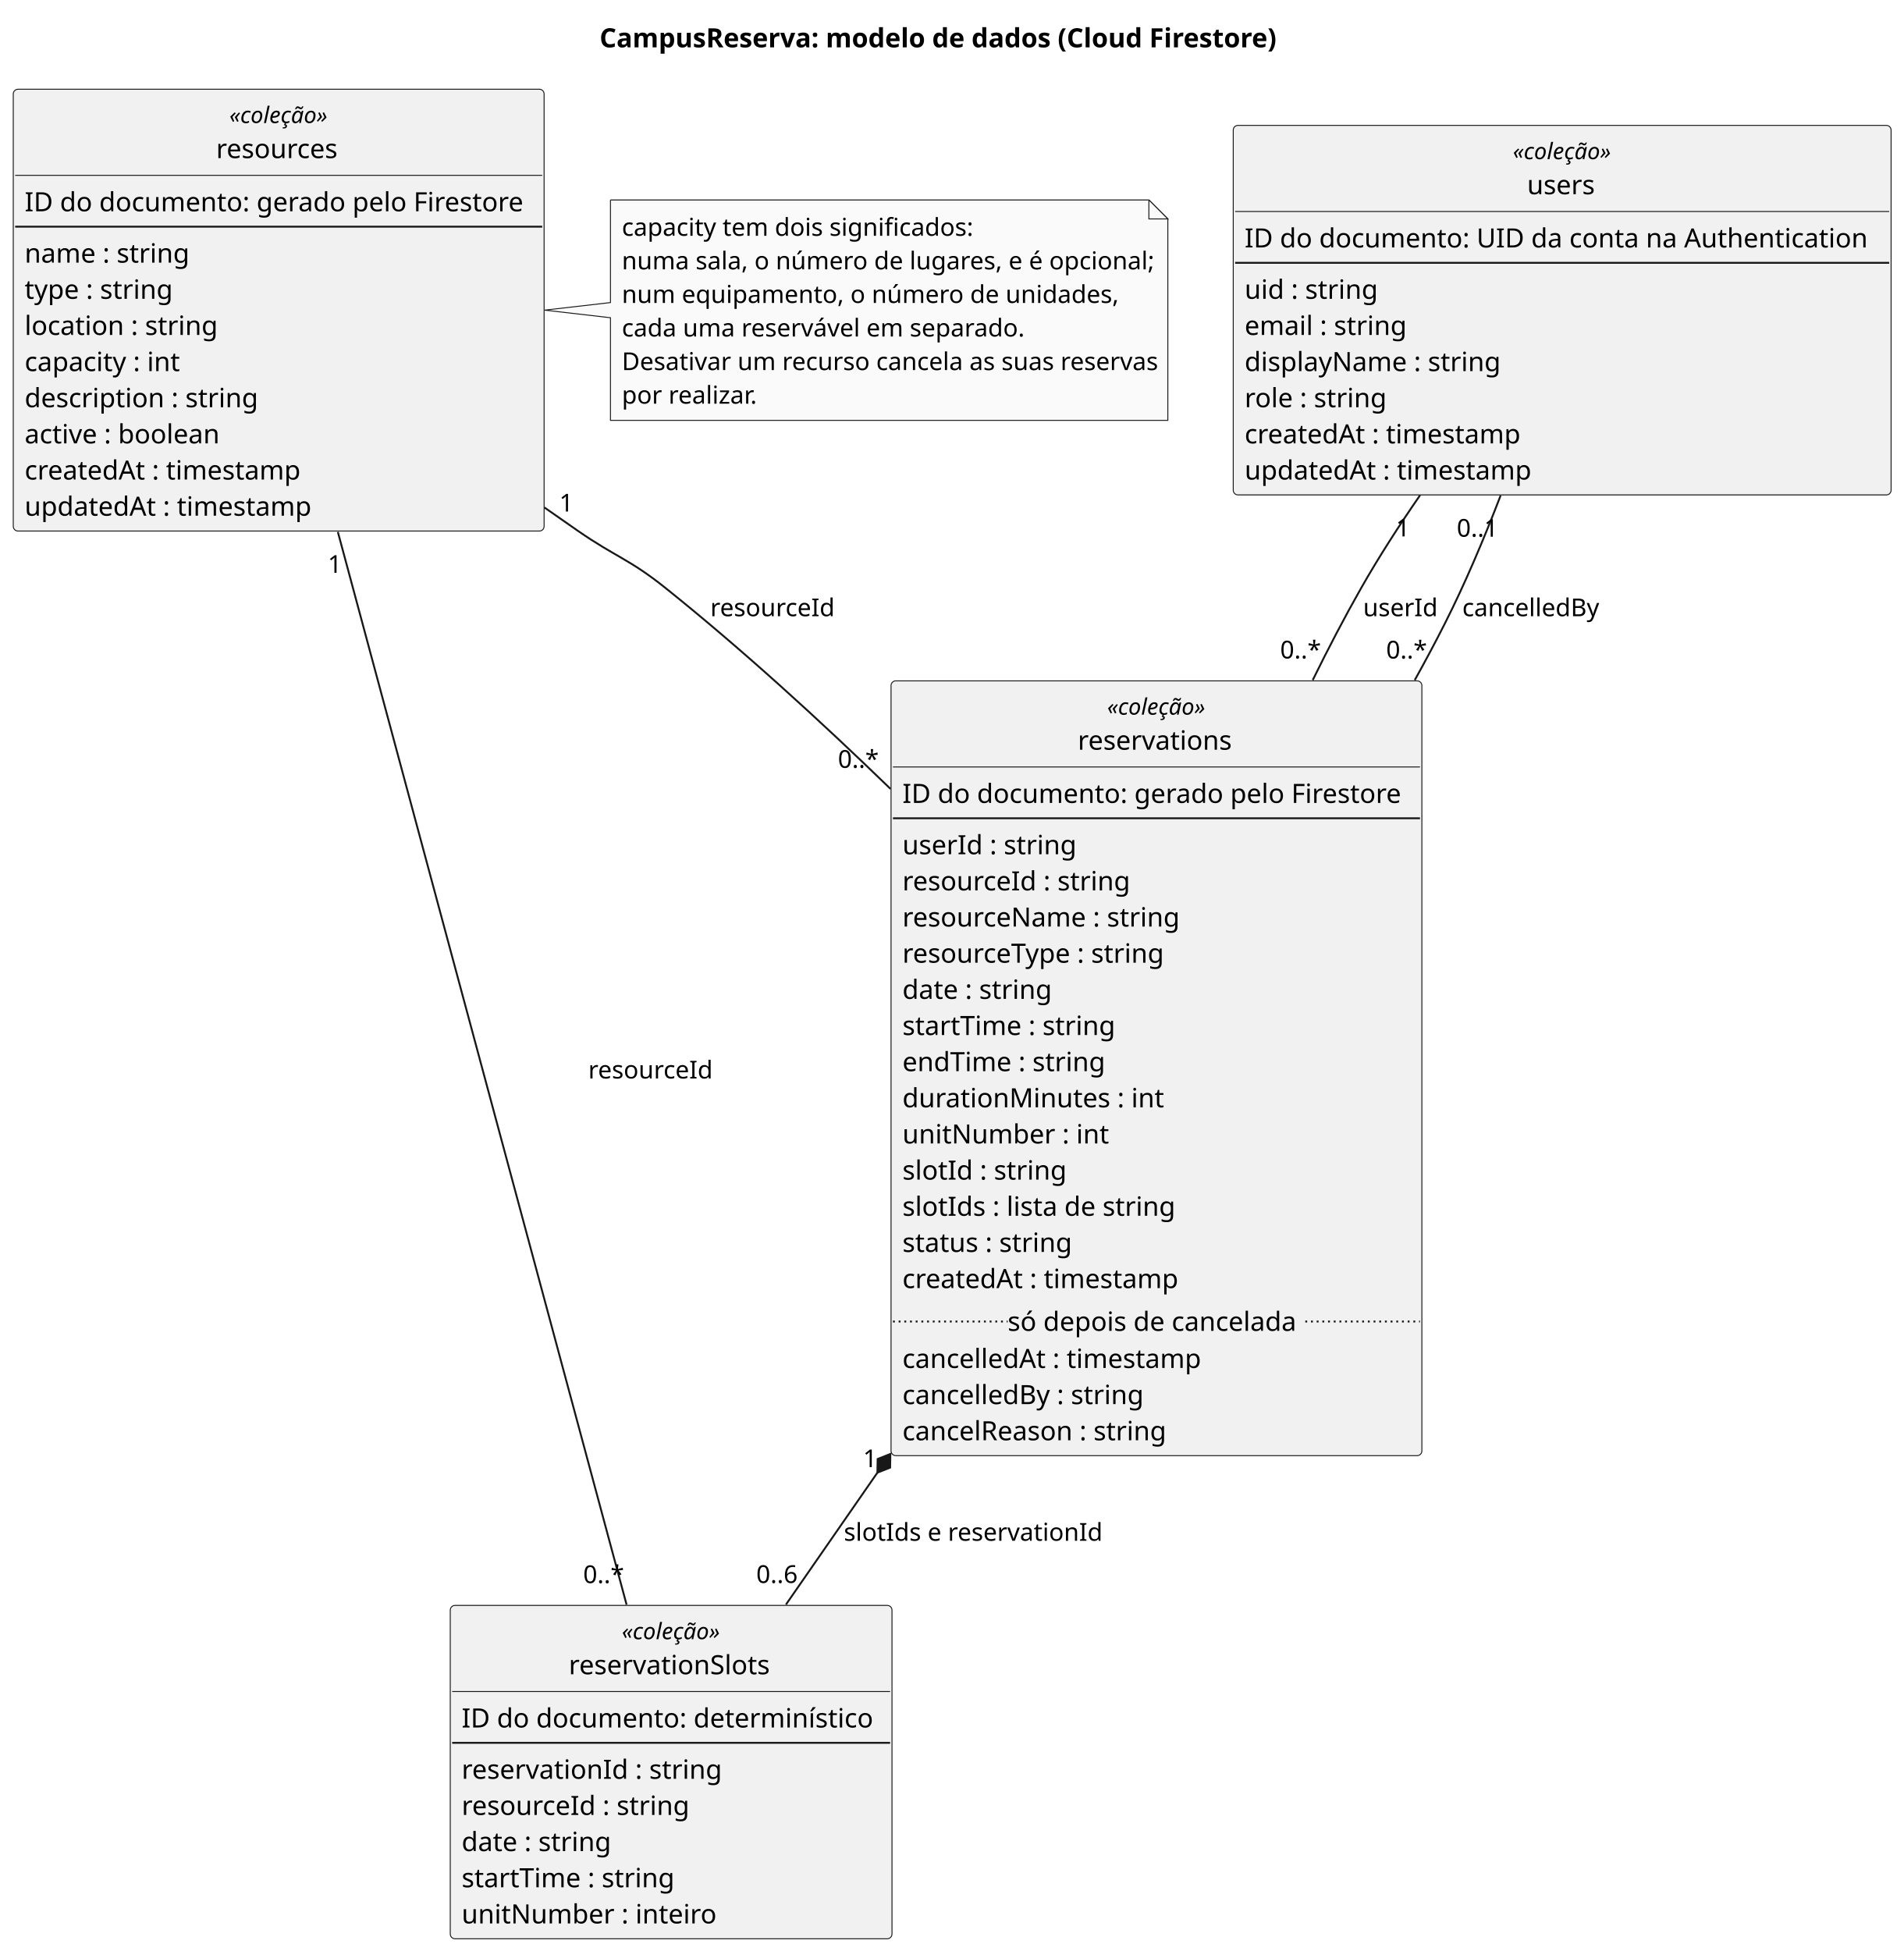
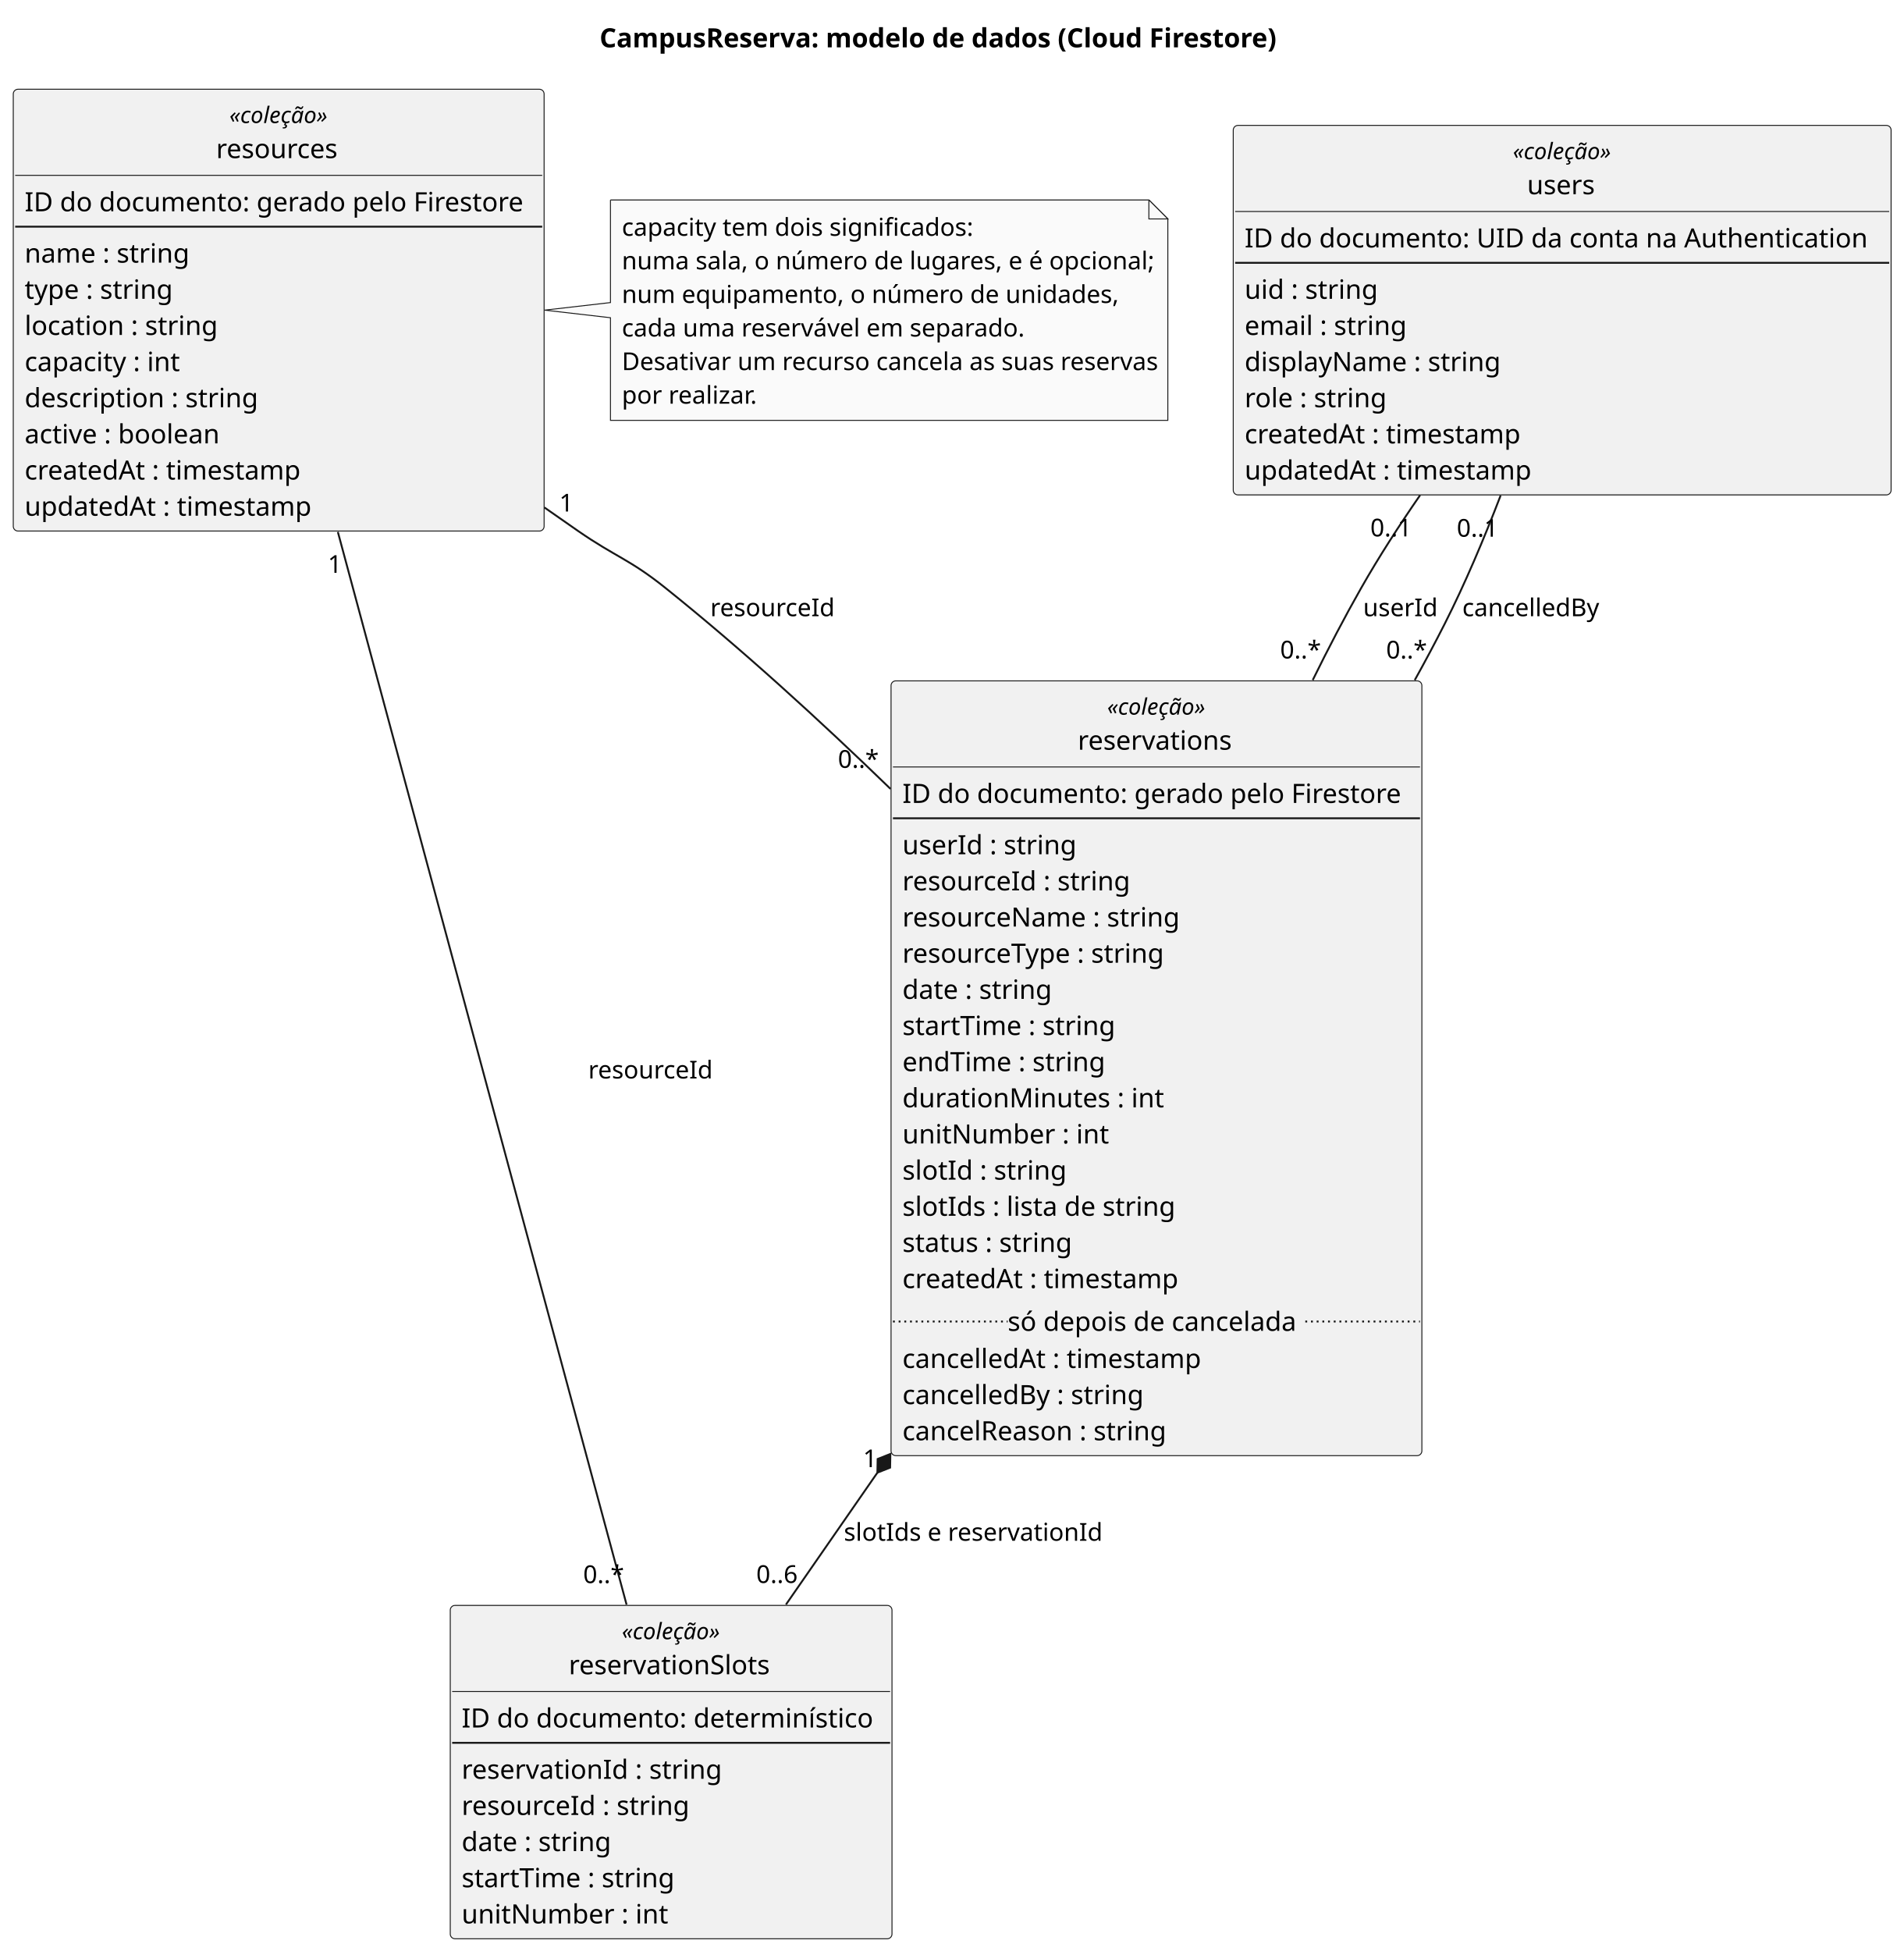
<svg xmlns="http://www.w3.org/2000/svg" contentStyleType="text/css" height="1029px" preserveAspectRatio="none" style="width:1004px;height:1029px;background:#FFFFFF;" version="1.1" viewBox="0 0 1004 1029" width="1004px" zoomAndPan="magnify">
  <defs />
  <g>
    <text fill="#000000" font-family="sans-serif" font-size="14" font-weight="bold" lengthAdjust="spacing" textLength="358" x="316.25" y="24.966">CampusReserva: modelo de dados (Cloud Firestore)</text>
    <g id="elem_User">
      <rect codeLine="10" fill="#F1F1F1" height="194.887" id="User" rx="2.5" ry="2.5" style="stroke:#181818;stroke-width:0.5;" width="347" x="650.5" y="66.138" />
      <text fill="#000000" font-family="sans-serif" font-size="12" font-style="italic" lengthAdjust="spacing" textLength="52" x="798" y="83.966">«coleção»</text>
      <text fill="#000000" font-family="sans-serif" font-size="14" lengthAdjust="spacing" textLength="37" x="805.5" y="102.448">users</text>
      <line style="stroke:#181818;stroke-width:0.5;" x1="651.5" x2="996.5" y1="111.55" y2="111.55" />
      <text fill="#000000" font-family="sans-serif" font-size="14" lengthAdjust="spacing" textLength="335" x="656.5" y="130.516">ID do documento: UID da conta na Authentication</text>
      <line style="stroke:#181818;stroke-width:1.0;" x1="651.5" x2="996.5" y1="138.618" y2="138.618" />
      <text fill="#000000" font-family="sans-serif" font-size="14" lengthAdjust="spacing" textLength="74" x="656.5" y="157.584">uid : string</text>
      <text fill="#000000" font-family="sans-serif" font-size="14" lengthAdjust="spacing" textLength="89" x="656.5" y="176.652">email : string</text>
      <text fill="#000000" font-family="sans-serif" font-size="14" lengthAdjust="spacing" textLength="140" x="656.5" y="195.72">displayName : string</text>
      <text fill="#000000" font-family="sans-serif" font-size="14" lengthAdjust="spacing" textLength="78" x="656.5" y="214.788">role : string</text>
      <text fill="#000000" font-family="sans-serif" font-size="14" lengthAdjust="spacing" textLength="149" x="656.5" y="233.856">createdAt : timestamp</text>
      <text fill="#000000" font-family="sans-serif" font-size="14" lengthAdjust="spacing" textLength="155" x="656.5" y="252.923">updatedAt : timestamp</text>
    </g>
    <g id="elem_Resource">
      <rect codeLine="21" fill="#F1F1F1" height="233.023" id="Resource" rx="2.5" ry="2.5" style="stroke:#181818;stroke-width:0.5;" width="280" x="7" y="47.068" />
      <text fill="#000000" font-family="sans-serif" font-size="12" font-style="italic" lengthAdjust="spacing" textLength="52" x="121" y="64.896">«coleção»</text>
      <text fill="#000000" font-family="sans-serif" font-size="14" lengthAdjust="spacing" textLength="66" x="114" y="83.378">resources</text>
      <line style="stroke:#181818;stroke-width:0.5;" x1="8" x2="286" y1="92.48" y2="92.48" />
      <text fill="#000000" font-family="sans-serif" font-size="14" lengthAdjust="spacing" textLength="268" x="13" y="111.446">ID do documento: gerado pelo Firestore</text>
      <line style="stroke:#181818;stroke-width:1.0;" x1="8" x2="286" y1="119.548" y2="119.548" />
      <text fill="#000000" font-family="sans-serif" font-size="14" lengthAdjust="spacing" textLength="90" x="13" y="138.514">name : string</text>
      <text fill="#000000" font-family="sans-serif" font-size="14" lengthAdjust="spacing" textLength="81" x="13" y="157.582">type : string</text>
      <text fill="#000000" font-family="sans-serif" font-size="14" lengthAdjust="spacing" textLength="105" x="13" y="176.65">location : string</text>
      <text fill="#000000" font-family="sans-serif" font-size="14" lengthAdjust="spacing" textLength="85" x="13" y="195.718">capacity : int</text>
      <text fill="#000000" font-family="sans-serif" font-size="14" lengthAdjust="spacing" textLength="128" x="13" y="214.786">description : string</text>
      <text fill="#000000" font-family="sans-serif" font-size="14" lengthAdjust="spacing" textLength="105" x="13" y="233.853">active : boolean</text>
      <text fill="#000000" font-family="sans-serif" font-size="14" lengthAdjust="spacing" textLength="149" x="13" y="252.921">createdAt : timestamp</text>
      <text fill="#000000" font-family="sans-serif" font-size="14" lengthAdjust="spacing" textLength="155" x="13" y="271.989">updatedAt : timestamp</text>
    </g>
    <g id="elem_Reservation">
      <rect codeLine="34" fill="#F1F1F1" height="408.635" id="Reservation" rx="2.5" ry="2.5" style="stroke:#181818;stroke-width:0.5;" width="280" x="470" y="359.098" />
      <text fill="#000000" font-family="sans-serif" font-size="12" font-style="italic" lengthAdjust="spacing" textLength="52" x="584" y="376.926">«coleção»</text>
      <text fill="#000000" font-family="sans-serif" font-size="14" lengthAdjust="spacing" textLength="83" x="568.5" y="395.408">reservations</text>
      <line style="stroke:#181818;stroke-width:0.5;" x1="471" x2="749" y1="404.51" y2="404.51" />
      <text fill="#000000" font-family="sans-serif" font-size="14" lengthAdjust="spacing" textLength="268" x="476" y="423.476">ID do documento: gerado pelo Firestore</text>
      <line style="stroke:#181818;stroke-width:1.0;" x1="471" x2="749" y1="431.578" y2="431.578" />
      <text fill="#000000" font-family="sans-serif" font-size="14" lengthAdjust="spacing" textLength="96" x="476" y="450.544">userId : string</text>
      <text fill="#000000" font-family="sans-serif" font-size="14" lengthAdjust="spacing" textLength="125" x="476" y="469.612">resourceId : string</text>
      <text fill="#000000" font-family="sans-serif" font-size="14" lengthAdjust="spacing" textLength="151" x="476" y="488.68">resourceName : string</text>
      <text fill="#000000" font-family="sans-serif" font-size="14" lengthAdjust="spacing" textLength="143" x="476" y="507.748">resourceType : string</text>
      <text fill="#000000" font-family="sans-serif" font-size="14" lengthAdjust="spacing" textLength="82" x="476" y="526.816">date : string</text>
      <text fill="#000000" font-family="sans-serif" font-size="14" lengthAdjust="spacing" textLength="116" x="476" y="545.883">startTime : string</text>
      <text fill="#000000" font-family="sans-serif" font-size="14" lengthAdjust="spacing" textLength="111" x="476" y="564.951">endTime : string</text>
      <text fill="#000000" font-family="sans-serif" font-size="14" lengthAdjust="spacing" textLength="143" x="476" y="584.019">durationMinutes : int</text>
      <text fill="#000000" font-family="sans-serif" font-size="14" lengthAdjust="spacing" textLength="113" x="476" y="603.087">unitNumber : int</text>
      <text fill="#000000" font-family="sans-serif" font-size="14" lengthAdjust="spacing" textLength="90" x="476" y="622.155">slotId : string</text>
      <text fill="#000000" font-family="sans-serif" font-size="14" lengthAdjust="spacing" textLength="150" x="476" y="641.223">slotIds : lista de string</text>
      <text fill="#000000" font-family="sans-serif" font-size="14" lengthAdjust="spacing" textLength="93" x="476" y="660.291">status : string</text>
      <text fill="#000000" font-family="sans-serif" font-size="14" lengthAdjust="spacing" textLength="149" x="476" y="679.359">createdAt : timestamp</text>
      <text fill="#000000" font-family="sans-serif" font-size="14" lengthAdjust="spacing" textLength="162" x="476" y="721.495">cancelledAt : timestamp</text>
      <text fill="#000000" font-family="sans-serif" font-size="14" lengthAdjust="spacing" textLength="132" x="476" y="740.563">cancelledBy : string</text>
      <text fill="#000000" font-family="sans-serif" font-size="14" lengthAdjust="spacing" textLength="144" x="476" y="759.63">cancelReason : string</text>
      <line style="stroke:#181818;stroke-width:1.0;stroke-dasharray:1.0,2.0;" x1="471" x2="531.5" y1="696.995" y2="696.995" />
      <text fill="#000000" font-family="sans-serif" font-size="14" lengthAdjust="spacing" textLength="157" x="531.5" y="701.927">só depois de cancelada</text>
      <line style="stroke:#181818;stroke-width:1.0;stroke-dasharray:1.0,2.0;" x1="688.5" x2="749" y1="696.995" y2="696.995" />
    </g>
    <g id="elem_Slot">
      <rect codeLine="56" fill="#F1F1F1" height="175.82" id="Slot" rx="2.5" ry="2.5" style="stroke:#181818;stroke-width:0.5;" width="233" x="237.5" y="846.728" />
      <text fill="#000000" font-family="sans-serif" font-size="12" font-style="italic" lengthAdjust="spacing" textLength="52" x="328" y="864.556">«coleção»</text>
      <text fill="#000000" font-family="sans-serif" font-size="14" lengthAdjust="spacing" textLength="108" x="300" y="883.038">reservationSlots</text>
      <line style="stroke:#181818;stroke-width:0.5;" x1="238.5" x2="469.5" y1="892.14" y2="892.14" />
      <text fill="#000000" font-family="sans-serif" font-size="14" lengthAdjust="spacing" textLength="221" x="243.5" y="911.106">ID do documento: determinístico</text>
      <line style="stroke:#181818;stroke-width:1.0;" x1="238.5" x2="469.5" y1="919.208" y2="919.208" />
      <text fill="#000000" font-family="sans-serif" font-size="14" lengthAdjust="spacing" textLength="142" x="243.5" y="938.174">reservationId : string</text>
      <text fill="#000000" font-family="sans-serif" font-size="14" lengthAdjust="spacing" textLength="125" x="243.5" y="957.242">resourceId : string</text>
      <text fill="#000000" font-family="sans-serif" font-size="14" lengthAdjust="spacing" textLength="82" x="243.5" y="976.31">date : string</text>
      <text fill="#000000" font-family="sans-serif" font-size="14" lengthAdjust="spacing" textLength="116" x="243.5" y="995.378">startTime : string</text>
-       <text fill="#000000" font-family="sans-serif" font-size="14" lengthAdjust="spacing" textLength="139" x="243.5" y="1014.446">unitNumber : inteiro</text>
+       <text fill="#000000" font-family="sans-serif" font-size="14" lengthAdjust="spacing" textLength="113" x="243.5" y="1014.446">unitNumber : int</text>
    </g>
    <g id="elem_GMN11">
      <path d="M322,105.468 L322,159.578 L287.25,163.578 L322,167.578 L322,221.704 A0,0 0 0 0 322,221.704 L616,221.704 A0,0 0 0 0 616,221.704 L616,115.468 L606,105.468 L322,105.468 A0,0 0 0 0 322,105.468 " fill="#FAFAFA" style="stroke:#181818;stroke-width:0.5;" />
      <path d="M606,105.468 L606,115.468 L616,115.468 L606,105.468 " fill="#FAFAFA" style="stroke:#181818;stroke-width:0.5;" />
      <text fill="#000000" font-family="sans-serif" font-size="13" lengthAdjust="spacing" textLength="180" x="328" y="124.365">capacity tem dois significados:</text>
      <text fill="#000000" font-family="sans-serif" font-size="13" lengthAdjust="spacing" textLength="271" x="328" y="142.071">numa sala, o número de lugares, e é opcional;</text>
      <text fill="#000000" font-family="sans-serif" font-size="13" lengthAdjust="spacing" textLength="256" x="328" y="159.777">num equipamento, o número de unidades,</text>
      <text fill="#000000" font-family="sans-serif" font-size="13" lengthAdjust="spacing" textLength="206" x="328" y="177.483">cada uma reservável em separado.</text>
      <text fill="#000000" font-family="sans-serif" font-size="13" lengthAdjust="spacing" textLength="273" x="328" y="195.189">Desativar um recurso cancela as suas reservas</text>
      <text fill="#000000" font-family="sans-serif" font-size="13" lengthAdjust="spacing" textLength="70" x="328" y="212.895">por realizar.</text>
    </g>
    <g id="link_User_Reservation">
      <path codeLine="66" d="M749.04,261.198 C738.02,277.138 727.27,293.788 718,310.098 C709.17,325.628 700.61,342.028 692.42,358.698 " fill="none" id="User-Reservation" style="stroke:#181818;stroke-width:1.0;" />
      <text fill="#000000" font-family="sans-serif" font-size="13" lengthAdjust="spacing" textLength="38" x="719" y="324.995">userId</text>
-       <text fill="#000000" font-family="sans-serif" font-size="13" lengthAdjust="spacing" textLength="7" x="736.278" y="282.914">1</text>
+       <text fill="#000000" font-family="sans-serif" font-size="13" lengthAdjust="spacing" textLength="20" x="722.801" y="282.914">0..1</text>
      <text fill="#000000" font-family="sans-serif" font-size="13" lengthAdjust="spacing" textLength="20" x="675.249" y="347.28">0..*</text>
    </g>
    <g id="link_User_Reservation">
      <path codeLine="67" d="M791.53,261.348 C782.84,283.988 772.83,307.718 762,329.098 C757.03,338.908 751.74,348.818 746.23,358.728 " fill="none" id="User-Reservation-1" style="stroke:#181818;stroke-width:1.0;" />
      <text fill="#000000" font-family="sans-serif" font-size="13" lengthAdjust="spacing" textLength="70" x="771.3" y="324.995">cancelledBy</text>
      <text fill="#000000" font-family="sans-serif" font-size="13" lengthAdjust="spacing" textLength="20" x="768.411" y="283.075">0..1</text>
      <text fill="#000000" font-family="sans-serif" font-size="13" lengthAdjust="spacing" textLength="20" x="731.161" y="347.311">0..*</text>
    </g>
    <g id="link_Resource_Reservation">
      <path codeLine="68" d="M287.14,267.638 C293.16,271.868 299.13,276.038 305,280.098 C325.08,293.968 331.95,294.838 351,310.098 C391.31,342.368 432.45,379.948 469.73,416.088 " fill="none" id="Resource-Reservation" style="stroke:#181818;stroke-width:1.0;" />
      <text fill="#000000" font-family="sans-serif" font-size="13" lengthAdjust="spacing" textLength="64" x="374.64" y="324.995">resourceId</text>
      <text fill="#000000" font-family="sans-serif" font-size="13" lengthAdjust="spacing" textLength="7" x="294.995" y="269.78">1</text>
      <text fill="#000000" font-family="sans-serif" font-size="13" lengthAdjust="spacing" textLength="20" x="441.982" y="404.968">0..*</text>
    </g>
    <g id="link_Reservation_Slot">
      <path codeLine="69" d="M462.803,776.71 C443.473,804.59 431.36,822.068 414.57,846.278 " fill="none" id="Reservation-backto-Slot" style="stroke:#181818;stroke-width:1.0;" />
      <polygon fill="#181818" points="469.64,766.848,462.934,769.5,462.803,776.71,469.509,774.058,469.64,766.848" style="stroke:#181818;stroke-width:1.0;" />
      <text fill="#000000" font-family="sans-serif" font-size="13" lengthAdjust="spacing" textLength="133" x="445.11" y="812.625">slotIds e reservationId</text>
      <text fill="#000000" font-family="sans-serif" font-size="13" lengthAdjust="spacing" textLength="7" x="455.222" y="773.814">1</text>
      <text fill="#000000" font-family="sans-serif" font-size="13" lengthAdjust="spacing" textLength="20" x="398.916" y="834.881">0..6</text>
    </g>
    <g id="link_Resource_Slot">
      <path codeLine="70" d="M178.21,280.548 C219.98,435.698 293.1,707.368 330.5,846.338 " fill="none" id="Resource-Slot" style="stroke:#181818;stroke-width:1.0;" />
      <text fill="#000000" font-family="sans-serif" font-size="13" lengthAdjust="spacing" textLength="64" x="310.29" y="568.805">resourceId</text>
      <text fill="#000000" font-family="sans-serif" font-size="13" lengthAdjust="spacing" textLength="7" x="172.899" y="302.112">1</text>
      <text fill="#000000" font-family="sans-serif" font-size="13" lengthAdjust="spacing" textLength="20" x="307.621" y="834.947">0..*</text>
    </g>
  </g>
</svg>
